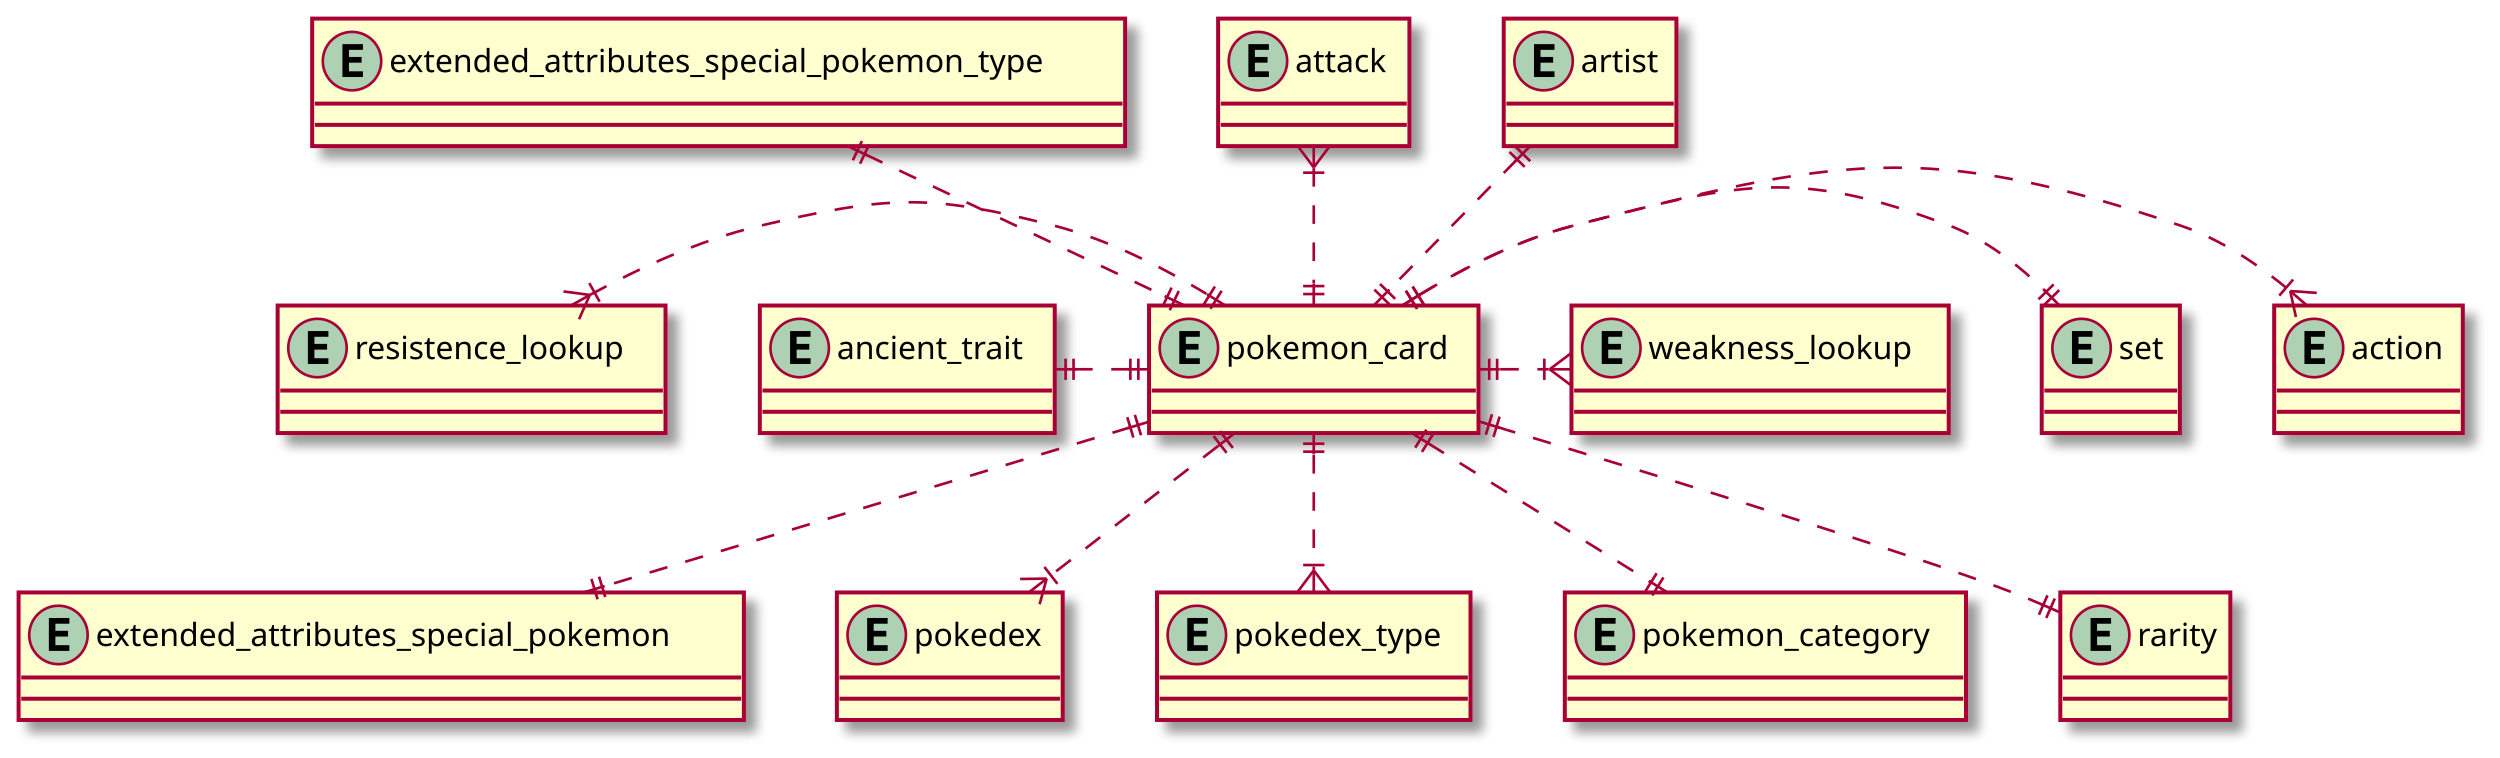
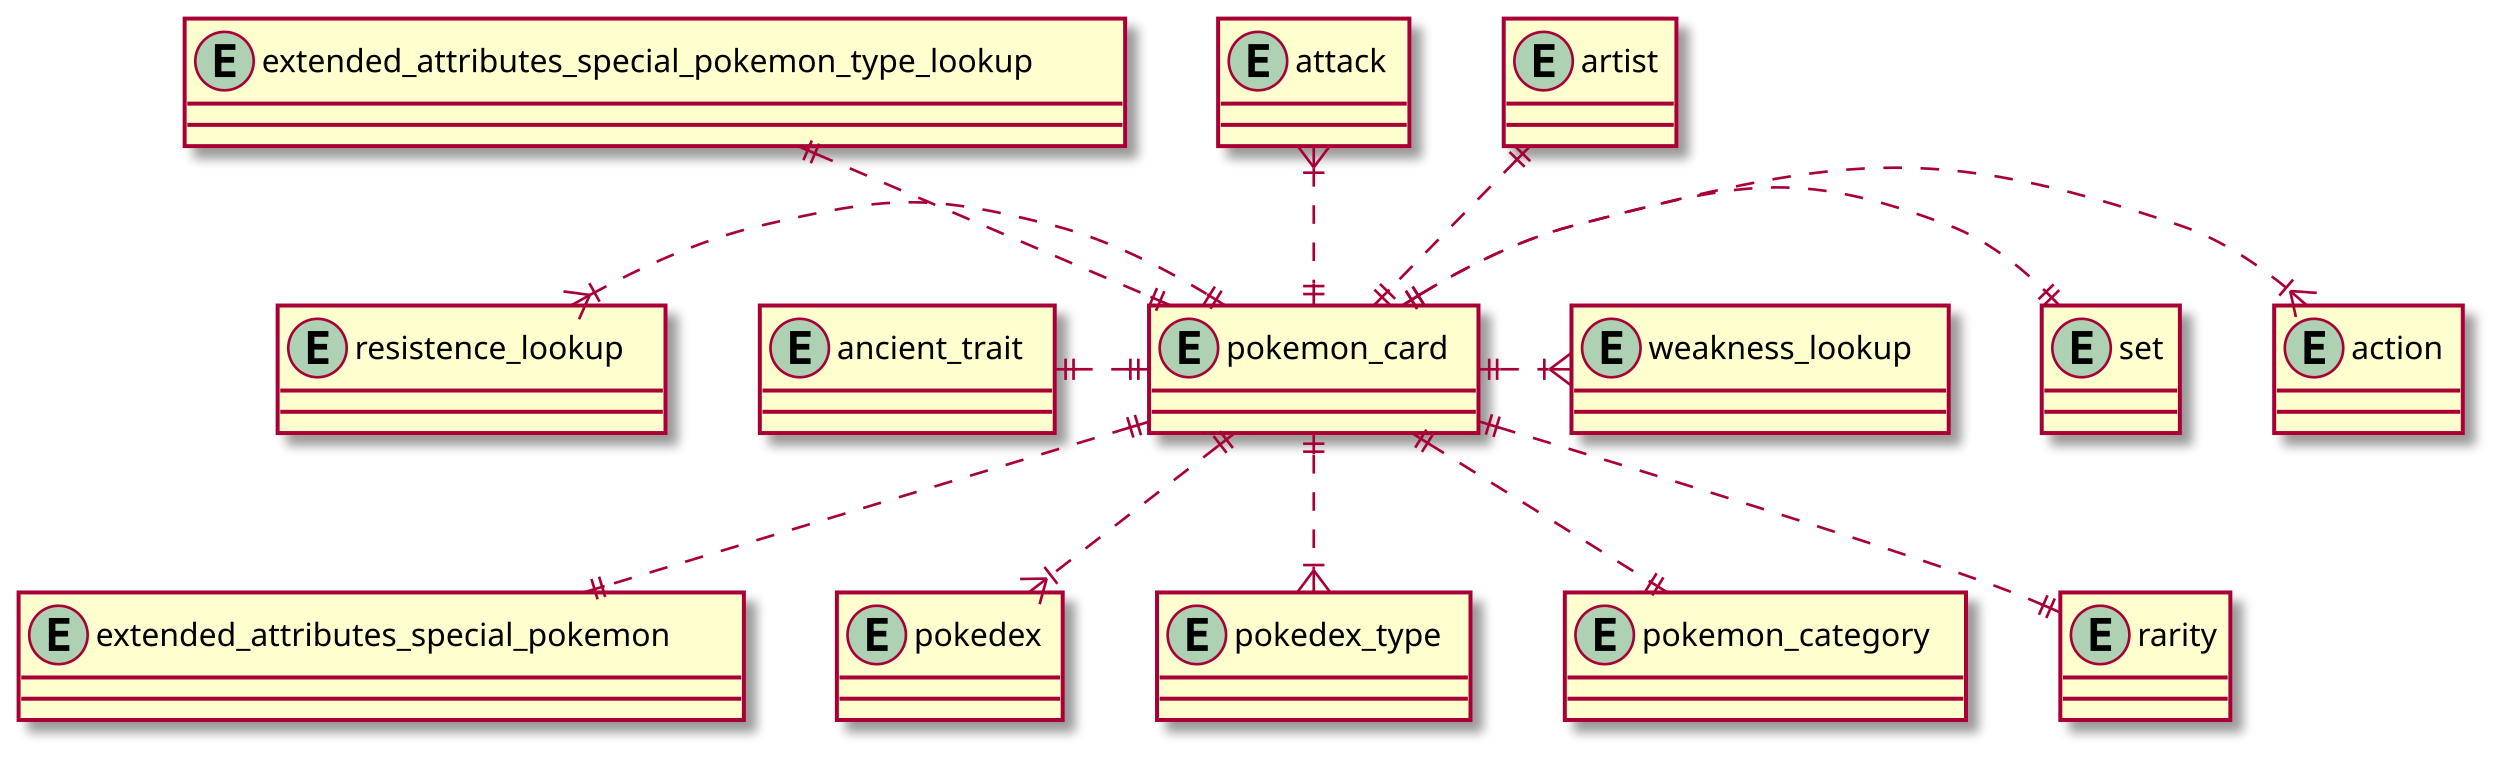
<svg xmlns="http://www.w3.org/2000/svg" contentScriptType="application/ecmascript" contentStyleType="text/css" height="285px" preserveAspectRatio="none" style="width:941px;height:285px;" version="1.1" viewBox="0 0 941 285" width="941px" zoomAndPan="magnify">
  <defs>
-     <filter height="300%" id="fmwzz89w7p85q" width="300%" x="-1" y="-1">
+     <filter height="300%" id="facxr19s8cxgx" width="300%" x="-1" y="-1">
      <feGaussianBlur result="blurOut" stdDeviation="2.0" />
      <feColorMatrix in="blurOut" result="blurOut2" type="matrix" values="0 0 0 0 0 0 0 0 0 0 0 0 0 0 0 0 0 0 .4 0" />
      <feOffset dx="4.0" dy="4.0" in="blurOut2" result="blurOut3" />
      <feBlend in="SourceGraphic" in2="blurOut3" mode="normal" />
    </filter>
  </defs>
  <g>
-     <rect codeLine="2" fill="#FEFECE" filter="url(#fmwzz89w7p85q)" height="48" id="action" style="stroke: #A80036; stroke-width: 1.5;" width="71" x="856" y="115" />
-     <ellipse cx="871" cy="131" fill="#ADD1B2" rx="11" ry="11" style="stroke: #A80036; stroke-width: 1.0;" />
-     <path d="M875.109,137 L867.391,137 L867.391,124.609 L875.109,124.609 L875.109,126.766 L869.844,126.766 L869.844,129.438 L874.609,129.438 L874.609,131.594 L869.844,131.594 L869.844,134.844 L875.109,134.844 L875.109,137 Z " />
+     <rect codeLine="2" fill="#FEFECE" filter="url(#facxr19s8cxgx)" height="48" id="action" style="stroke:#A80036;stroke-width:1.5;" width="71" x="856" y="115" />
+     <ellipse cx="871" cy="131" fill="#ADD1B2" rx="11" ry="11" style="stroke:#A80036;stroke-width:1.0;" />
+     <path d="M875.109,137 L867.391,137 L867.391,124.609 L875.109,124.609 L875.109,126.766 L869.844,126.766 L869.844,129.438 L874.609,129.438 L874.609,131.594 L869.844,131.594 L869.844,134.844 L875.109,134.844 L875.109,137 Z " fill="#000000" />
    <text fill="#000000" font-family="sans-serif" font-size="12" lengthAdjust="spacingAndGlyphs" textLength="39" x="885" y="135.154">action</text>
-     <line style="stroke: #A80036; stroke-width: 1.5;" x1="857" x2="926" y1="147" y2="147" />
-     <line style="stroke: #A80036; stroke-width: 1.5;" x1="857" x2="926" y1="155" y2="155" />
-     <rect codeLine="3" fill="#FEFECE" filter="url(#fmwzz89w7p85q)" height="48" id="ancient_trait" style="stroke: #A80036; stroke-width: 1.5;" width="111" x="286" y="115" />
-     <ellipse cx="301" cy="131" fill="#ADD1B2" rx="11" ry="11" style="stroke: #A80036; stroke-width: 1.0;" />
-     <path d="M305.109,137 L297.391,137 L297.391,124.609 L305.109,124.609 L305.109,126.766 L299.844,126.766 L299.844,129.438 L304.609,129.438 L304.609,131.594 L299.844,131.594 L299.844,134.844 L305.109,134.844 L305.109,137 Z " />
+     <line style="stroke:#A80036;stroke-width:1.5;" x1="857" x2="926" y1="147" y2="147" />
+     <line style="stroke:#A80036;stroke-width:1.5;" x1="857" x2="926" y1="155" y2="155" />
+     <rect codeLine="3" fill="#FEFECE" filter="url(#facxr19s8cxgx)" height="48" id="ancient_trait" style="stroke:#A80036;stroke-width:1.5;" width="111" x="286" y="115" />
+     <ellipse cx="301" cy="131" fill="#ADD1B2" rx="11" ry="11" style="stroke:#A80036;stroke-width:1.0;" />
+     <path d="M305.109,137 L297.391,137 L297.391,124.609 L305.109,124.609 L305.109,126.766 L299.844,126.766 L299.844,129.438 L304.609,129.438 L304.609,131.594 L299.844,131.594 L299.844,134.844 L305.109,134.844 L305.109,137 Z " fill="#000000" />
    <text fill="#000000" font-family="sans-serif" font-size="12" lengthAdjust="spacingAndGlyphs" textLength="79" x="315" y="135.154">ancient_trait</text>
-     <line style="stroke: #A80036; stroke-width: 1.5;" x1="287" x2="396" y1="147" y2="147" />
-     <line style="stroke: #A80036; stroke-width: 1.5;" x1="287" x2="396" y1="155" y2="155" />
-     <rect codeLine="4" fill="#FEFECE" filter="url(#fmwzz89w7p85q)" height="48" id="artist" style="stroke: #A80036; stroke-width: 1.5;" width="65" x="566" y="7" />
-     <ellipse cx="581" cy="23" fill="#ADD1B2" rx="11" ry="11" style="stroke: #A80036; stroke-width: 1.0;" />
-     <path d="M585.109,29 L577.391,29 L577.391,16.609 L585.109,16.609 L585.109,18.766 L579.844,18.766 L579.844,21.438 L584.609,21.438 L584.609,23.594 L579.844,23.594 L579.844,26.844 L585.109,26.844 L585.109,29 Z " />
+     <line style="stroke:#A80036;stroke-width:1.5;" x1="287" x2="396" y1="147" y2="147" />
+     <line style="stroke:#A80036;stroke-width:1.5;" x1="287" x2="396" y1="155" y2="155" />
+     <rect codeLine="4" fill="#FEFECE" filter="url(#facxr19s8cxgx)" height="48" id="artist" style="stroke:#A80036;stroke-width:1.5;" width="65" x="566" y="7" />
+     <ellipse cx="581" cy="23" fill="#ADD1B2" rx="11" ry="11" style="stroke:#A80036;stroke-width:1.0;" />
+     <path d="M585.109,29 L577.391,29 L577.391,16.609 L585.109,16.609 L585.109,18.766 L579.844,18.766 L579.844,21.438 L584.609,21.438 L584.609,23.594 L579.844,23.594 L579.844,26.844 L585.109,26.844 L585.109,29 Z " fill="#000000" />
    <text fill="#000000" font-family="sans-serif" font-size="12" lengthAdjust="spacingAndGlyphs" textLength="33" x="595" y="27.154">artist</text>
-     <line style="stroke: #A80036; stroke-width: 1.5;" x1="567" x2="630" y1="39" y2="39" />
-     <line style="stroke: #A80036; stroke-width: 1.5;" x1="567" x2="630" y1="47" y2="47" />
-     <rect codeLine="5" fill="#FEFECE" filter="url(#fmwzz89w7p85q)" height="48" id="attack" style="stroke: #A80036; stroke-width: 1.5;" width="72" x="458.5" y="7" />
-     <ellipse cx="473.5" cy="23" fill="#ADD1B2" rx="11" ry="11" style="stroke: #A80036; stroke-width: 1.0;" />
-     <path d="M477.609,29 L469.891,29 L469.891,16.609 L477.609,16.609 L477.609,18.766 L472.344,18.766 L472.344,21.438 L477.109,21.438 L477.109,23.594 L472.344,23.594 L472.344,26.844 L477.609,26.844 L477.609,29 Z " />
+     <line style="stroke:#A80036;stroke-width:1.5;" x1="567" x2="630" y1="39" y2="39" />
+     <line style="stroke:#A80036;stroke-width:1.5;" x1="567" x2="630" y1="47" y2="47" />
+     <rect codeLine="5" fill="#FEFECE" filter="url(#facxr19s8cxgx)" height="48" id="attack" style="stroke:#A80036;stroke-width:1.5;" width="72" x="458.5" y="7" />
+     <ellipse cx="473.5" cy="23" fill="#ADD1B2" rx="11" ry="11" style="stroke:#A80036;stroke-width:1.0;" />
+     <path d="M477.609,29 L469.891,29 L469.891,16.609 L477.609,16.609 L477.609,18.766 L472.344,18.766 L472.344,21.438 L477.109,21.438 L477.109,23.594 L472.344,23.594 L472.344,26.844 L477.609,26.844 L477.609,29 Z " fill="#000000" />
    <text fill="#000000" font-family="sans-serif" font-size="12" lengthAdjust="spacingAndGlyphs" textLength="40" x="487.5" y="27.154">attack</text>
-     <line style="stroke: #A80036; stroke-width: 1.5;" x1="459.5" x2="529.5" y1="39" y2="39" />
-     <line style="stroke: #A80036; stroke-width: 1.5;" x1="459.5" x2="529.5" y1="47" y2="47" />
-     <rect codeLine="6" fill="#FEFECE" filter="url(#fmwzz89w7p85q)" height="48" id="extended_attributes_special_pokemon" style="stroke: #A80036; stroke-width: 1.5;" width="273" x="7" y="223" />
-     <ellipse cx="22" cy="239" fill="#ADD1B2" rx="11" ry="11" style="stroke: #A80036; stroke-width: 1.0;" />
-     <path d="M26.109,245 L18.391,245 L18.391,232.609 L26.109,232.609 L26.109,234.766 L20.844,234.766 L20.844,237.438 L25.609,237.438 L25.609,239.594 L20.844,239.594 L20.844,242.844 L26.109,242.844 L26.109,245 Z " />
+     <line style="stroke:#A80036;stroke-width:1.5;" x1="459.5" x2="529.5" y1="39" y2="39" />
+     <line style="stroke:#A80036;stroke-width:1.5;" x1="459.5" x2="529.5" y1="47" y2="47" />
+     <rect codeLine="6" fill="#FEFECE" filter="url(#facxr19s8cxgx)" height="48" id="extended_attributes_special_pokemon" style="stroke:#A80036;stroke-width:1.5;" width="273" x="7" y="223" />
+     <ellipse cx="22" cy="239" fill="#ADD1B2" rx="11" ry="11" style="stroke:#A80036;stroke-width:1.0;" />
+     <path d="M26.109,245 L18.391,245 L18.391,232.609 L26.109,232.609 L26.109,234.766 L20.844,234.766 L20.844,237.438 L25.609,237.438 L25.609,239.594 L20.844,239.594 L20.844,242.844 L26.109,242.844 L26.109,245 Z " fill="#000000" />
    <text fill="#000000" font-family="sans-serif" font-size="12" lengthAdjust="spacingAndGlyphs" textLength="241" x="36" y="243.154">extended_attributes_special_pokemon</text>
-     <line style="stroke: #A80036; stroke-width: 1.5;" x1="8" x2="279" y1="255" y2="255" />
-     <line style="stroke: #A80036; stroke-width: 1.5;" x1="8" x2="279" y1="263" y2="263" />
-     <rect codeLine="7" fill="#FEFECE" filter="url(#fmwzz89w7p85q)" height="48" id="extended_attributes_special_pokemon_type" style="stroke: #A80036; stroke-width: 1.5;" width="306" x="117.5" y="7" />
-     <ellipse cx="132.5" cy="23" fill="#ADD1B2" rx="11" ry="11" style="stroke: #A80036; stroke-width: 1.0;" />
-     <path d="M136.609,29 L128.891,29 L128.891,16.609 L136.609,16.609 L136.609,18.766 L131.344,18.766 L131.344,21.438 L136.109,21.438 L136.109,23.594 L131.344,23.594 L131.344,26.844 L136.609,26.844 L136.609,29 Z " />
-     <text fill="#000000" font-family="sans-serif" font-size="12" lengthAdjust="spacingAndGlyphs" textLength="274" x="146.5" y="27.154">extended_attributes_special_pokemon_type</text>
-     <line style="stroke: #A80036; stroke-width: 1.5;" x1="118.5" x2="422.5" y1="39" y2="39" />
-     <line style="stroke: #A80036; stroke-width: 1.5;" x1="118.5" x2="422.5" y1="47" y2="47" />
-     <rect codeLine="8" fill="#FEFECE" filter="url(#fmwzz89w7p85q)" height="48" id="pokedex" style="stroke: #A80036; stroke-width: 1.5;" width="85" x="315" y="223" />
-     <ellipse cx="330" cy="239" fill="#ADD1B2" rx="11" ry="11" style="stroke: #A80036; stroke-width: 1.0;" />
-     <path d="M334.109,245 L326.391,245 L326.391,232.609 L334.109,232.609 L334.109,234.766 L328.844,234.766 L328.844,237.438 L333.609,237.438 L333.609,239.594 L328.844,239.594 L328.844,242.844 L334.109,242.844 L334.109,245 Z " />
+     <line style="stroke:#A80036;stroke-width:1.5;" x1="8" x2="279" y1="255" y2="255" />
+     <line style="stroke:#A80036;stroke-width:1.5;" x1="8" x2="279" y1="263" y2="263" />
+     <rect codeLine="7" fill="#FEFECE" filter="url(#facxr19s8cxgx)" height="48" id="extended_attributes_special_pokemon_type_lookup" style="stroke:#A80036;stroke-width:1.5;" width="354" x="69.5" y="7" />
+     <ellipse cx="84.5" cy="23" fill="#ADD1B2" rx="11" ry="11" style="stroke:#A80036;stroke-width:1.0;" />
+     <path d="M88.609,29 L80.891,29 L80.891,16.609 L88.609,16.609 L88.609,18.766 L83.344,18.766 L83.344,21.438 L88.109,21.438 L88.109,23.594 L83.344,23.594 L83.344,26.844 L88.609,26.844 L88.609,29 Z " fill="#000000" />
+     <text fill="#000000" font-family="sans-serif" font-size="12" lengthAdjust="spacingAndGlyphs" textLength="322" x="98.5" y="27.154">extended_attributes_special_pokemon_type_lookup</text>
+     <line style="stroke:#A80036;stroke-width:1.5;" x1="70.5" x2="422.5" y1="39" y2="39" />
+     <line style="stroke:#A80036;stroke-width:1.5;" x1="70.5" x2="422.5" y1="47" y2="47" />
+     <rect codeLine="8" fill="#FEFECE" filter="url(#facxr19s8cxgx)" height="48" id="pokedex" style="stroke:#A80036;stroke-width:1.5;" width="85" x="315" y="223" />
+     <ellipse cx="330" cy="239" fill="#ADD1B2" rx="11" ry="11" style="stroke:#A80036;stroke-width:1.0;" />
+     <path d="M334.109,245 L326.391,245 L326.391,232.609 L334.109,232.609 L334.109,234.766 L328.844,234.766 L328.844,237.438 L333.609,237.438 L333.609,239.594 L328.844,239.594 L328.844,242.844 L334.109,242.844 L334.109,245 Z " fill="#000000" />
    <text fill="#000000" font-family="sans-serif" font-size="12" lengthAdjust="spacingAndGlyphs" textLength="53" x="344" y="243.154">pokedex</text>
-     <line style="stroke: #A80036; stroke-width: 1.5;" x1="316" x2="399" y1="255" y2="255" />
-     <line style="stroke: #A80036; stroke-width: 1.5;" x1="316" x2="399" y1="263" y2="263" />
-     <rect codeLine="9" fill="#FEFECE" filter="url(#fmwzz89w7p85q)" height="48" id="pokedex_type" style="stroke: #A80036; stroke-width: 1.5;" width="118" x="435.5" y="223" />
-     <ellipse cx="450.5" cy="239" fill="#ADD1B2" rx="11" ry="11" style="stroke: #A80036; stroke-width: 1.0;" />
-     <path d="M454.609,245 L446.891,245 L446.891,232.609 L454.609,232.609 L454.609,234.766 L449.344,234.766 L449.344,237.438 L454.109,237.438 L454.109,239.594 L449.344,239.594 L449.344,242.844 L454.609,242.844 L454.609,245 Z " />
+     <line style="stroke:#A80036;stroke-width:1.5;" x1="316" x2="399" y1="255" y2="255" />
+     <line style="stroke:#A80036;stroke-width:1.5;" x1="316" x2="399" y1="263" y2="263" />
+     <rect codeLine="9" fill="#FEFECE" filter="url(#facxr19s8cxgx)" height="48" id="pokedex_type" style="stroke:#A80036;stroke-width:1.5;" width="118" x="435.5" y="223" />
+     <ellipse cx="450.5" cy="239" fill="#ADD1B2" rx="11" ry="11" style="stroke:#A80036;stroke-width:1.0;" />
+     <path d="M454.609,245 L446.891,245 L446.891,232.609 L454.609,232.609 L454.609,234.766 L449.344,234.766 L449.344,237.438 L454.109,237.438 L454.109,239.594 L449.344,239.594 L449.344,242.844 L454.609,242.844 L454.609,245 Z " fill="#000000" />
    <text fill="#000000" font-family="sans-serif" font-size="12" lengthAdjust="spacingAndGlyphs" textLength="86" x="464.5" y="243.154">pokedex_type</text>
-     <line style="stroke: #A80036; stroke-width: 1.5;" x1="436.5" x2="552.5" y1="255" y2="255" />
-     <line style="stroke: #A80036; stroke-width: 1.5;" x1="436.5" x2="552.5" y1="263" y2="263" />
-     <rect codeLine="10" fill="#FEFECE" filter="url(#fmwzz89w7p85q)" height="48" id="pokemon_card" style="stroke: #A80036; stroke-width: 1.5;" width="124" x="432.5" y="115" />
-     <ellipse cx="447.5" cy="131" fill="#ADD1B2" rx="11" ry="11" style="stroke: #A80036; stroke-width: 1.0;" />
-     <path d="M451.609,137 L443.891,137 L443.891,124.609 L451.609,124.609 L451.609,126.766 L446.344,126.766 L446.344,129.438 L451.109,129.438 L451.109,131.594 L446.344,131.594 L446.344,134.844 L451.609,134.844 L451.609,137 Z " />
+     <line style="stroke:#A80036;stroke-width:1.5;" x1="436.5" x2="552.5" y1="255" y2="255" />
+     <line style="stroke:#A80036;stroke-width:1.5;" x1="436.5" x2="552.5" y1="263" y2="263" />
+     <rect codeLine="10" fill="#FEFECE" filter="url(#facxr19s8cxgx)" height="48" id="pokemon_card" style="stroke:#A80036;stroke-width:1.5;" width="124" x="432.5" y="115" />
+     <ellipse cx="447.5" cy="131" fill="#ADD1B2" rx="11" ry="11" style="stroke:#A80036;stroke-width:1.0;" />
+     <path d="M451.609,137 L443.891,137 L443.891,124.609 L451.609,124.609 L451.609,126.766 L446.344,126.766 L446.344,129.438 L451.109,129.438 L451.109,131.594 L446.344,131.594 L446.344,134.844 L451.609,134.844 L451.609,137 Z " fill="#000000" />
    <text fill="#000000" font-family="sans-serif" font-size="12" lengthAdjust="spacingAndGlyphs" textLength="92" x="461.5" y="135.154">pokemon_card</text>
-     <line style="stroke: #A80036; stroke-width: 1.5;" x1="433.5" x2="555.5" y1="147" y2="147" />
-     <line style="stroke: #A80036; stroke-width: 1.5;" x1="433.5" x2="555.5" y1="155" y2="155" />
-     <rect codeLine="11" fill="#FEFECE" filter="url(#fmwzz89w7p85q)" height="48" id="pokemon_category" style="stroke: #A80036; stroke-width: 1.5;" width="151" x="589" y="223" />
-     <ellipse cx="604" cy="239" fill="#ADD1B2" rx="11" ry="11" style="stroke: #A80036; stroke-width: 1.0;" />
-     <path d="M608.109,245 L600.391,245 L600.391,232.609 L608.109,232.609 L608.109,234.766 L602.844,234.766 L602.844,237.438 L607.609,237.438 L607.609,239.594 L602.844,239.594 L602.844,242.844 L608.109,242.844 L608.109,245 Z " />
+     <line style="stroke:#A80036;stroke-width:1.5;" x1="433.5" x2="555.5" y1="147" y2="147" />
+     <line style="stroke:#A80036;stroke-width:1.5;" x1="433.5" x2="555.5" y1="155" y2="155" />
+     <rect codeLine="11" fill="#FEFECE" filter="url(#facxr19s8cxgx)" height="48" id="pokemon_category" style="stroke:#A80036;stroke-width:1.5;" width="151" x="589" y="223" />
+     <ellipse cx="604" cy="239" fill="#ADD1B2" rx="11" ry="11" style="stroke:#A80036;stroke-width:1.0;" />
+     <path d="M608.109,245 L600.391,245 L600.391,232.609 L608.109,232.609 L608.109,234.766 L602.844,234.766 L602.844,237.438 L607.609,237.438 L607.609,239.594 L602.844,239.594 L602.844,242.844 L608.109,242.844 L608.109,245 Z " fill="#000000" />
    <text fill="#000000" font-family="sans-serif" font-size="12" lengthAdjust="spacingAndGlyphs" textLength="119" x="618" y="243.154">pokemon_category</text>
-     <line style="stroke: #A80036; stroke-width: 1.5;" x1="590" x2="739" y1="255" y2="255" />
-     <line style="stroke: #A80036; stroke-width: 1.5;" x1="590" x2="739" y1="263" y2="263" />
-     <rect codeLine="12" fill="#FEFECE" filter="url(#fmwzz89w7p85q)" height="48" id="rarity" style="stroke: #A80036; stroke-width: 1.5;" width="64" x="775.5" y="223" />
-     <ellipse cx="790.5" cy="239" fill="#ADD1B2" rx="11" ry="11" style="stroke: #A80036; stroke-width: 1.0;" />
-     <path d="M794.609,245 L786.891,245 L786.891,232.609 L794.609,232.609 L794.609,234.766 L789.344,234.766 L789.344,237.438 L794.109,237.438 L794.109,239.594 L789.344,239.594 L789.344,242.844 L794.609,242.844 L794.609,245 Z " />
+     <line style="stroke:#A80036;stroke-width:1.5;" x1="590" x2="739" y1="255" y2="255" />
+     <line style="stroke:#A80036;stroke-width:1.5;" x1="590" x2="739" y1="263" y2="263" />
+     <rect codeLine="12" fill="#FEFECE" filter="url(#facxr19s8cxgx)" height="48" id="rarity" style="stroke:#A80036;stroke-width:1.5;" width="64" x="775.5" y="223" />
+     <ellipse cx="790.5" cy="239" fill="#ADD1B2" rx="11" ry="11" style="stroke:#A80036;stroke-width:1.0;" />
+     <path d="M794.609,245 L786.891,245 L786.891,232.609 L794.609,232.609 L794.609,234.766 L789.344,234.766 L789.344,237.438 L794.109,237.438 L794.109,239.594 L789.344,239.594 L789.344,242.844 L794.609,242.844 L794.609,245 Z " fill="#000000" />
    <text fill="#000000" font-family="sans-serif" font-size="12" lengthAdjust="spacingAndGlyphs" textLength="32" x="804.5" y="243.154">rarity</text>
-     <line style="stroke: #A80036; stroke-width: 1.5;" x1="776.5" x2="838.5" y1="255" y2="255" />
-     <line style="stroke: #A80036; stroke-width: 1.5;" x1="776.5" x2="838.5" y1="263" y2="263" />
-     <rect codeLine="13" fill="#FEFECE" filter="url(#fmwzz89w7p85q)" height="48" id="resistence_lookup" style="stroke: #A80036; stroke-width: 1.5;" width="146" x="104.5" y="115" />
-     <ellipse cx="119.5" cy="131" fill="#ADD1B2" rx="11" ry="11" style="stroke: #A80036; stroke-width: 1.0;" />
-     <path d="M123.609,137 L115.891,137 L115.891,124.609 L123.609,124.609 L123.609,126.766 L118.344,126.766 L118.344,129.438 L123.109,129.438 L123.109,131.594 L118.344,131.594 L118.344,134.844 L123.609,134.844 L123.609,137 Z " />
+     <line style="stroke:#A80036;stroke-width:1.5;" x1="776.5" x2="838.5" y1="255" y2="255" />
+     <line style="stroke:#A80036;stroke-width:1.5;" x1="776.5" x2="838.5" y1="263" y2="263" />
+     <rect codeLine="13" fill="#FEFECE" filter="url(#facxr19s8cxgx)" height="48" id="resistence_lookup" style="stroke:#A80036;stroke-width:1.5;" width="146" x="104.5" y="115" />
+     <ellipse cx="119.5" cy="131" fill="#ADD1B2" rx="11" ry="11" style="stroke:#A80036;stroke-width:1.0;" />
+     <path d="M123.609,137 L115.891,137 L115.891,124.609 L123.609,124.609 L123.609,126.766 L118.344,126.766 L118.344,129.438 L123.109,129.438 L123.109,131.594 L118.344,131.594 L118.344,134.844 L123.609,134.844 L123.609,137 Z " fill="#000000" />
    <text fill="#000000" font-family="sans-serif" font-size="12" lengthAdjust="spacingAndGlyphs" textLength="114" x="133.5" y="135.154">resistence_lookup</text>
-     <line style="stroke: #A80036; stroke-width: 1.5;" x1="105.5" x2="249.5" y1="147" y2="147" />
-     <line style="stroke: #A80036; stroke-width: 1.5;" x1="105.5" x2="249.5" y1="155" y2="155" />
-     <rect codeLine="14" fill="#FEFECE" filter="url(#fmwzz89w7p85q)" height="48" id="set" style="stroke: #A80036; stroke-width: 1.5;" width="52" x="768.5" y="115" />
-     <ellipse cx="783.5" cy="131" fill="#ADD1B2" rx="11" ry="11" style="stroke: #A80036; stroke-width: 1.0;" />
-     <path d="M787.609,137 L779.891,137 L779.891,124.609 L787.609,124.609 L787.609,126.766 L782.344,126.766 L782.344,129.438 L787.109,129.438 L787.109,131.594 L782.344,131.594 L782.344,134.844 L787.609,134.844 L787.609,137 Z " />
+     <line style="stroke:#A80036;stroke-width:1.5;" x1="105.5" x2="249.5" y1="147" y2="147" />
+     <line style="stroke:#A80036;stroke-width:1.5;" x1="105.5" x2="249.5" y1="155" y2="155" />
+     <rect codeLine="14" fill="#FEFECE" filter="url(#facxr19s8cxgx)" height="48" id="set" style="stroke:#A80036;stroke-width:1.5;" width="52" x="768.5" y="115" />
+     <ellipse cx="783.5" cy="131" fill="#ADD1B2" rx="11" ry="11" style="stroke:#A80036;stroke-width:1.0;" />
+     <path d="M787.609,137 L779.891,137 L779.891,124.609 L787.609,124.609 L787.609,126.766 L782.344,126.766 L782.344,129.438 L787.109,129.438 L787.109,131.594 L782.344,131.594 L782.344,134.844 L787.609,134.844 L787.609,137 Z " fill="#000000" />
    <text fill="#000000" font-family="sans-serif" font-size="12" lengthAdjust="spacingAndGlyphs" textLength="20" x="797.5" y="135.154">set</text>
-     <line style="stroke: #A80036; stroke-width: 1.5;" x1="769.5" x2="819.5" y1="147" y2="147" />
-     <line style="stroke: #A80036; stroke-width: 1.5;" x1="769.5" x2="819.5" y1="155" y2="155" />
-     <rect codeLine="15" fill="#FEFECE" filter="url(#fmwzz89w7p85q)" height="48" id="weakness_lookup" style="stroke: #A80036; stroke-width: 1.5;" width="142" x="591.5" y="115" />
-     <ellipse cx="606.5" cy="131" fill="#ADD1B2" rx="11" ry="11" style="stroke: #A80036; stroke-width: 1.0;" />
-     <path d="M610.609,137 L602.891,137 L602.891,124.609 L610.609,124.609 L610.609,126.766 L605.344,126.766 L605.344,129.438 L610.109,129.438 L610.109,131.594 L605.344,131.594 L605.344,134.844 L610.609,134.844 L610.609,137 Z " />
+     <line style="stroke:#A80036;stroke-width:1.5;" x1="769.5" x2="819.5" y1="147" y2="147" />
+     <line style="stroke:#A80036;stroke-width:1.5;" x1="769.5" x2="819.5" y1="155" y2="155" />
+     <rect codeLine="15" fill="#FEFECE" filter="url(#facxr19s8cxgx)" height="48" id="weakness_lookup" style="stroke:#A80036;stroke-width:1.5;" width="142" x="591.5" y="115" />
+     <ellipse cx="606.5" cy="131" fill="#ADD1B2" rx="11" ry="11" style="stroke:#A80036;stroke-width:1.0;" />
+     <path d="M610.609,137 L602.891,137 L602.891,124.609 L610.609,124.609 L610.609,126.766 L605.344,126.766 L605.344,129.438 L610.109,129.438 L610.109,131.594 L605.344,131.594 L605.344,134.844 L610.609,134.844 L610.609,137 Z " fill="#000000" />
    <text fill="#000000" font-family="sans-serif" font-size="12" lengthAdjust="spacingAndGlyphs" textLength="110" x="620.5" y="135.154">weakness_lookup</text>
-     <line style="stroke: #A80036; stroke-width: 1.5;" x1="592.5" x2="732.5" y1="147" y2="147" />
-     <line style="stroke: #A80036; stroke-width: 1.5;" x1="592.5" x2="732.5" y1="155" y2="155" />
-     <path codeLine="17" d="M534.89,110.61 C551.73,100.42 572,90.17 592,85 C690.54,59.53 724.61,52.33 821,85 C835.91,90.05 850.14,99.66 861.86,109.39 " fill="none" id="pokemon_card-action" style="stroke: #A80036; stroke-width: 1.0; stroke-dasharray: 7.0,7.0;" />
-     <line style="stroke: #A80036; stroke-width: 1.0;" x1="862.044" x2="872.021" y1="109.552" y2="110.238" />
-     <line style="stroke: #A80036; stroke-width: 1.0;" x1="862.044" x2="864.179" y1="109.552" y2="119.322" />
-     <line style="stroke: #A80036; stroke-width: 1.0;" x1="862.044" x2="868.1" y1="109.552" y2="114.78" />
-     <line style="stroke: #A80036; stroke-width: 1.0;" x1="863.144" x2="857.916" y1="105.218" y2="111.274" />
-     <line style="stroke: #A80036; stroke-width: 1.0;" x1="533.4" x2="529.169" y1="116.239" y2="109.45" />
-     <line style="stroke: #A80036; stroke-width: 1.0;" x1="535.946" x2="531.715" y1="114.653" y2="107.863" />
-     <line style="stroke: #A80036; stroke-width: 1.0;" x1="534.68" x2="527.89" y1="110.729" y2="114.96" />
-     <path codeLine="18" d="M404.27,139 C411.32,139 418.37,139 425.42,139 " fill="none" id="ancient_trait-pokemon_card" style="stroke: #A80036; stroke-width: 1.0; stroke-dasharray: 7.0,7.0;" />
-     <line style="stroke: #A80036; stroke-width: 1.0;" x1="428.47" x2="428.47" y1="135" y2="143" />
-     <line style="stroke: #A80036; stroke-width: 1.0;" x1="425.47" x2="425.47" y1="135" y2="143" />
-     <line style="stroke: #A80036; stroke-width: 1.0;" x1="424.47" x2="432.47" y1="139" y2="139" />
-     <line style="stroke: #A80036; stroke-width: 1.0;" x1="401.08" x2="401.08" y1="143" y2="135" />
-     <line style="stroke: #A80036; stroke-width: 1.0;" x1="404.08" x2="404.08" y1="143" y2="135" />
-     <line style="stroke: #A80036; stroke-width: 1.0;" x1="405.08" x2="397.08" y1="139" y2="139" />
-     <path codeLine="19" d="M570.9,60.13 C555.89,75.42 537.38,94.29 522.34,109.62 " fill="none" id="artist-pokemon_card" style="stroke: #A80036; stroke-width: 1.0; stroke-dasharray: 7.0,7.0;" />
-     <line style="stroke: #A80036; stroke-width: 1.0;" x1="523.037" x2="517.331" y1="114.631" y2="109.023" />
-     <line style="stroke: #A80036; stroke-width: 1.0;" x1="525.139" x2="519.434" y1="112.491" y2="106.884" />
-     <line style="stroke: #A80036; stroke-width: 1.0;" x1="522.988" x2="517.38" y1="108.974" y2="114.68" />
-     <line style="stroke: #A80036; stroke-width: 1.0;" x1="570.273" x2="575.987" y1="55.057" y2="60.657" />
-     <line style="stroke: #A80036; stroke-width: 1.0;" x1="568.174" x2="573.887" y1="57.2" y2="62.799" />
-     <line style="stroke: #A80036; stroke-width: 1.0;" x1="570.331" x2="575.93" y1="60.714" y2="55" />
-     <path codeLine="20" d="M494.5,63.26 C494.5,76.89 494.5,92.85 494.5,106.51 " fill="none" id="attack-pokemon_card" style="stroke: #A80036; stroke-width: 1.0; stroke-dasharray: 7.0,7.0;" />
-     <line style="stroke: #A80036; stroke-width: 1.0;" x1="498.5" x2="490.5" y1="110.68" y2="110.68" />
-     <line style="stroke: #A80036; stroke-width: 1.0;" x1="498.5" x2="490.5" y1="107.68" y2="107.68" />
-     <line style="stroke: #A80036; stroke-width: 1.0;" x1="494.5" x2="494.5" y1="106.68" y2="114.68" />
-     <line style="stroke: #A80036; stroke-width: 1.0;" x1="494.5" x2="488.5" y1="63" y2="55" />
-     <line style="stroke: #A80036; stroke-width: 1.0;" x1="494.5" x2="500.5" y1="63" y2="55" />
-     <line style="stroke: #A80036; stroke-width: 1.0;" x1="494.5" x2="494.5" y1="63" y2="55" />
-     <line style="stroke: #A80036; stroke-width: 1.0;" x1="490.5" x2="498.5" y1="65" y2="65" />
-     <path codeLine="21" d="M425.43,160.86 C368.46,178.06 287.44,202.53 226.86,220.83 " fill="none" id="pokemon_card-extended_attributes_special_pokemon" style="stroke: #A80036; stroke-width: 1.0; stroke-dasharray: 7.0,7.0;" />
-     <line style="stroke: #A80036; stroke-width: 1.0;" x1="224.938" x2="222.619" y1="225.579" y2="217.923" />
-     <line style="stroke: #A80036; stroke-width: 1.0;" x1="227.809" x2="225.49" y1="224.71" y2="217.053" />
-     <line style="stroke: #A80036; stroke-width: 1.0;" x1="227.607" x2="219.95" y1="220.592" y2="222.91" />
-     <line style="stroke: #A80036; stroke-width: 1.0;" x1="427.163" x2="429.481" y1="156.161" y2="163.817" />
-     <line style="stroke: #A80036; stroke-width: 1.0;" x1="424.291" x2="426.61" y1="157.03" y2="164.687" />
-     <line style="stroke: #A80036; stroke-width: 1.0;" x1="424.493" x2="432.15" y1="161.148" y2="158.83" />
-     <path codeLine="22" d="M325.83,58.18 C360.39,74.54 404.73,95.52 439.27,111.87 " fill="none" id="extended_attributes_special_pokemon_type-pokemon_card" style="stroke: #A80036; stroke-width: 1.0; stroke-dasharray: 7.0,7.0;" />
-     <line style="stroke: #A80036; stroke-width: 1.0;" x1="443.689" x2="440.276" y1="109.536" y2="116.771" />
-     <line style="stroke: #A80036; stroke-width: 1.0;" x1="440.976" x2="437.562" y1="108.256" y2="115.491" />
-     <line style="stroke: #A80036; stroke-width: 1.0;" x1="438.365" x2="445.6" y1="111.447" y2="114.86" />
-     <line style="stroke: #A80036; stroke-width: 1.0;" x1="321.001" x2="324.428" y1="60.328" y2="53.099" />
-     <line style="stroke: #A80036; stroke-width: 1.0;" x1="323.712" x2="327.139" y1="61.613" y2="54.384" />
-     <line style="stroke: #A80036; stroke-width: 1.0;" x1="326.329" x2="319.1" y1="58.427" y2="55" />
-     <path codeLine="23" d="M458.43,167.91 C438.62,183.24 414.11,202.2 394.2,217.6 " fill="none" id="pokemon_card-pokedex" style="stroke: #A80036; stroke-width: 1.0; stroke-dasharray: 7.0,7.0;" />
-     <line style="stroke: #A80036; stroke-width: 1.0;" x1="393.973" x2="391.307" y1="217.791" y2="227.429" />
-     <line style="stroke: #A80036; stroke-width: 1.0;" x1="393.973" x2="383.974" y1="217.791" y2="217.931" />
-     <line style="stroke: #A80036; stroke-width: 1.0;" x1="393.973" x2="387.64" y1="217.791" y2="222.68" />
-     <line style="stroke: #A80036; stroke-width: 1.0;" x1="398" x2="393.111" y1="219.735" y2="213.403" />
-     <line style="stroke: #A80036; stroke-width: 1.0;" x1="459.158" x2="464.056" y1="162.286" y2="168.612" />
-     <line style="stroke: #A80036; stroke-width: 1.0;" x1="456.786" x2="461.684" y1="164.123" y2="170.448" />
-     <line style="stroke: #A80036; stroke-width: 1.0;" x1="458.444" x2="464.77" y1="167.898" y2="163" />
-     <path codeLine="24" d="M494.5,171.26 C494.5,184.89 494.5,200.85 494.5,214.51 " fill="none" id="pokemon_card-pokedex_type" style="stroke: #A80036; stroke-width: 1.0; stroke-dasharray: 7.0,7.0;" />
-     <line style="stroke: #A80036; stroke-width: 1.0;" x1="494.5" x2="500.5" y1="214.68" y2="222.68" />
-     <line style="stroke: #A80036; stroke-width: 1.0;" x1="494.5" x2="488.5" y1="214.68" y2="222.68" />
-     <line style="stroke: #A80036; stroke-width: 1.0;" x1="494.5" x2="494.5" y1="214.68" y2="222.68" />
-     <line style="stroke: #A80036; stroke-width: 1.0;" x1="498.5" x2="490.5" y1="212.68" y2="212.68" />
-     <line style="stroke: #A80036; stroke-width: 1.0;" x1="490.5" x2="498.5" y1="167" y2="167" />
-     <line style="stroke: #A80036; stroke-width: 1.0;" x1="490.5" x2="498.5" y1="170" y2="170" />
-     <line style="stroke: #A80036; stroke-width: 1.0;" x1="494.5" x2="494.5" y1="171" y2="163" />
-     <path codeLine="25" d="M537.53,166.83 C563.2,182.83 595.67,203.08 621.35,219.1 " fill="none" id="pokemon_card-pokemon_category" style="stroke: #A80036; stroke-width: 1.0; stroke-dasharray: 7.0,7.0;" />
-     <line style="stroke: #A80036; stroke-width: 1.0;" x1="626.109" x2="621.88" y1="217.35" y2="224.142" />
-     <line style="stroke: #A80036; stroke-width: 1.0;" x1="623.562" x2="619.333" y1="215.765" y2="222.556" />
-     <line style="stroke: #A80036; stroke-width: 1.0;" x1="620.599" x2="627.39" y1="218.632" y2="222.86" />
-     <line style="stroke: #A80036; stroke-width: 1.0;" x1="532.666" x2="536.901" y1="168.511" y2="161.724" />
-     <line style="stroke: #A80036; stroke-width: 1.0;" x1="535.211" x2="539.446" y1="170.1" y2="163.313" />
-     <line style="stroke: #A80036; stroke-width: 1.0;" x1="538.177" x2="531.39" y1="167.236" y2="163" />
-     <path codeLine="26" d="M563.62,160.74 C628.9,180.52 721.95,209.27 757.5,223 C761.27,224.45 765.16,226.06 769.02,227.72 " fill="none" id="pokemon_card-rarity" style="stroke: #A80036; stroke-width: 1.0; stroke-dasharray: 7.0,7.0;" />
-     <line style="stroke: #A80036; stroke-width: 1.0;" x1="773.424" x2="770.21" y1="225.28" y2="232.606" />
-     <line style="stroke: #A80036; stroke-width: 1.0;" x1="770.677" x2="767.463" y1="224.075" y2="231.4" />
-     <line style="stroke: #A80036; stroke-width: 1.0;" x1="768.154" x2="775.48" y1="227.336" y2="230.55" />
-     <line style="stroke: #A80036; stroke-width: 1.0;" x1="559.269" x2="561.587" y1="163.597" y2="155.941" />
-     <line style="stroke: #A80036; stroke-width: 1.0;" x1="562.14" x2="564.459" y1="164.467" y2="156.81" />
-     <line style="stroke: #A80036; stroke-width: 1.0;" x1="564.257" x2="556.6" y1="160.928" y2="158.61" />
-     <path codeLine="27" d="M222.09,110.99 C241.04,100.66 263.84,90.21 286,85 C334.02,73.71 349.24,72.66 397,85 C417,90.17 437.27,100.42 454.11,110.61 " fill="none" id="resistence_lookup-pokemon_card" style="stroke: #A80036; stroke-width: 1.0; stroke-dasharray: 7.0,7.0;" />
-     <line style="stroke: #A80036; stroke-width: 1.0;" x1="459.831" x2="455.6" y1="109.45" y2="116.239" />
-     <line style="stroke: #A80036; stroke-width: 1.0;" x1="457.285" x2="453.054" y1="107.863" y2="114.653" />
-     <line style="stroke: #A80036; stroke-width: 1.0;" x1="454.32" x2="461.11" y1="110.729" y2="114.96" />
-     <line style="stroke: #A80036; stroke-width: 1.0;" x1="222.005" x2="217.945" y1="111.03" y2="120.169" />
-     <line style="stroke: #A80036; stroke-width: 1.0;" x1="222.005" x2="212.095" y1="111.03" y2="109.691" />
-     <line style="stroke: #A80036; stroke-width: 1.0;" x1="222.005" x2="215.02" y1="111.03" y2="114.93" />
-     <line style="stroke: #A80036; stroke-width: 1.0;" x1="225.701" x2="221.802" y1="113.548" y2="106.563" />
-     <path codeLine="28" d="M533.99,111.15 C551,100.78 571.64,90.26 592,85 C653.1,69.21 675.03,62.51 734,85 C747.55,90.17 760,99.93 770.03,109.74 " fill="none" id="pokemon_card-set" style="stroke: #A80036; stroke-width: 1.0; stroke-dasharray: 7.0,7.0;" />
-     <line style="stroke: #A80036; stroke-width: 1.0;" x1="775.099" x2="769.393" y1="109.193" y2="114.801" />
-     <line style="stroke: #A80036; stroke-width: 1.0;" x1="772.996" x2="767.29" y1="107.054" y2="112.661" />
-     <line style="stroke: #A80036; stroke-width: 1.0;" x1="769.442" x2="775.05" y1="109.144" y2="114.85" />
-     <line style="stroke: #A80036; stroke-width: 1.0;" x1="533.4" x2="529.172" y1="116.242" y2="109.45" />
-     <line style="stroke: #A80036; stroke-width: 1.0;" x1="535.947" x2="531.718" y1="114.656" y2="107.865" />
-     <line style="stroke: #A80036; stroke-width: 1.0;" x1="534.681" x2="527.89" y1="110.732" y2="114.96" />
-     <path codeLine="29" d="M564.67,139 C570.77,139 576.87,139 582.97,139 " fill="none" id="pokemon_card-weakness_lookup" style="stroke: #A80036; stroke-width: 1.0; stroke-dasharray: 7.0,7.0;" />
-     <line style="stroke: #A80036; stroke-width: 1.0;" x1="583.29" x2="591.29" y1="139" y2="133" />
-     <line style="stroke: #A80036; stroke-width: 1.0;" x1="583.29" x2="591.29" y1="139" y2="145" />
-     <line style="stroke: #A80036; stroke-width: 1.0;" x1="583.29" x2="591.29" y1="139" y2="139" />
-     <line style="stroke: #A80036; stroke-width: 1.0;" x1="581.29" x2="581.29" y1="135" y2="143" />
-     <line style="stroke: #A80036; stroke-width: 1.0;" x1="560.52" x2="560.52" y1="143" y2="135" />
-     <line style="stroke: #A80036; stroke-width: 1.0;" x1="563.52" x2="563.52" y1="143" y2="135" />
-     <line style="stroke: #A80036; stroke-width: 1.0;" x1="564.52" x2="556.52" y1="139" y2="139" />
+     <line style="stroke:#A80036;stroke-width:1.5;" x1="592.5" x2="732.5" y1="147" y2="147" />
+     <line style="stroke:#A80036;stroke-width:1.5;" x1="592.5" x2="732.5" y1="155" y2="155" />
+     <path codeLine="17" d="M534.89,110.61 C551.73,100.42 572,90.17 592,85 C690.54,59.53 724.61,52.33 821,85 C835.91,90.05 850.14,99.66 861.86,109.39 " fill="none" id="pokemon_card-action" style="stroke:#A80036;stroke-width:1.0;stroke-dasharray:7.0,7.0;" />
+     <line style="stroke:#A80036;stroke-width:1.0;" x1="862.044" x2="872.021" y1="109.552" y2="110.238" />
+     <line style="stroke:#A80036;stroke-width:1.0;" x1="862.044" x2="864.179" y1="109.552" y2="119.322" />
+     <line style="stroke:#A80036;stroke-width:1.0;" x1="862.044" x2="868.1" y1="109.552" y2="114.78" />
+     <line style="stroke:#A80036;stroke-width:1.0;" x1="863.144" x2="857.916" y1="105.218" y2="111.274" />
+     <line style="stroke:#A80036;stroke-width:1.0;" x1="533.4" x2="529.169" y1="116.239" y2="109.45" />
+     <line style="stroke:#A80036;stroke-width:1.0;" x1="535.946" x2="531.715" y1="114.653" y2="107.863" />
+     <line style="stroke:#A80036;stroke-width:1.0;" x1="534.68" x2="527.89" y1="110.729" y2="114.96" />
+     <path codeLine="18" d="M404.27,139 C411.32,139 418.37,139 425.42,139 " fill="none" id="ancient_trait-pokemon_card" style="stroke:#A80036;stroke-width:1.0;stroke-dasharray:7.0,7.0;" />
+     <line style="stroke:#A80036;stroke-width:1.0;" x1="428.47" x2="428.47" y1="135" y2="143" />
+     <line style="stroke:#A80036;stroke-width:1.0;" x1="425.47" x2="425.47" y1="135" y2="143" />
+     <line style="stroke:#A80036;stroke-width:1.0;" x1="424.47" x2="432.47" y1="139" y2="139" />
+     <line style="stroke:#A80036;stroke-width:1.0;" x1="401.08" x2="401.08" y1="143" y2="135" />
+     <line style="stroke:#A80036;stroke-width:1.0;" x1="404.08" x2="404.08" y1="143" y2="135" />
+     <line style="stroke:#A80036;stroke-width:1.0;" x1="405.08" x2="397.08" y1="139" y2="139" />
+     <path codeLine="19" d="M570.9,60.13 C555.89,75.42 537.38,94.29 522.34,109.62 " fill="none" id="artist-pokemon_card" style="stroke:#A80036;stroke-width:1.0;stroke-dasharray:7.0,7.0;" />
+     <line style="stroke:#A80036;stroke-width:1.0;" x1="523.037" x2="517.331" y1="114.631" y2="109.023" />
+     <line style="stroke:#A80036;stroke-width:1.0;" x1="525.139" x2="519.434" y1="112.491" y2="106.884" />
+     <line style="stroke:#A80036;stroke-width:1.0;" x1="522.988" x2="517.38" y1="108.974" y2="114.68" />
+     <line style="stroke:#A80036;stroke-width:1.0;" x1="570.273" x2="575.987" y1="55.057" y2="60.657" />
+     <line style="stroke:#A80036;stroke-width:1.0;" x1="568.174" x2="573.887" y1="57.2" y2="62.799" />
+     <line style="stroke:#A80036;stroke-width:1.0;" x1="570.331" x2="575.93" y1="60.714" y2="55" />
+     <path codeLine="20" d="M494.5,63.26 C494.5,76.89 494.5,92.85 494.5,106.51 " fill="none" id="attack-pokemon_card" style="stroke:#A80036;stroke-width:1.0;stroke-dasharray:7.0,7.0;" />
+     <line style="stroke:#A80036;stroke-width:1.0;" x1="498.5" x2="490.5" y1="110.68" y2="110.68" />
+     <line style="stroke:#A80036;stroke-width:1.0;" x1="498.5" x2="490.5" y1="107.68" y2="107.68" />
+     <line style="stroke:#A80036;stroke-width:1.0;" x1="494.5" x2="494.5" y1="106.68" y2="114.68" />
+     <line style="stroke:#A80036;stroke-width:1.0;" x1="494.5" x2="488.5" y1="63" y2="55" />
+     <line style="stroke:#A80036;stroke-width:1.0;" x1="494.5" x2="500.5" y1="63" y2="55" />
+     <line style="stroke:#A80036;stroke-width:1.0;" x1="494.5" x2="494.5" y1="63" y2="55" />
+     <line style="stroke:#A80036;stroke-width:1.0;" x1="490.5" x2="498.5" y1="65" y2="65" />
+     <path codeLine="21" d="M425.43,160.86 C368.46,178.06 287.44,202.53 226.86,220.83 " fill="none" id="pokemon_card-extended_attributes_special_pokemon" style="stroke:#A80036;stroke-width:1.0;stroke-dasharray:7.0,7.0;" />
+     <line style="stroke:#A80036;stroke-width:1.0;" x1="224.938" x2="222.619" y1="225.579" y2="217.923" />
+     <line style="stroke:#A80036;stroke-width:1.0;" x1="227.809" x2="225.49" y1="224.71" y2="217.053" />
+     <line style="stroke:#A80036;stroke-width:1.0;" x1="227.607" x2="219.95" y1="220.592" y2="222.91" />
+     <line style="stroke:#A80036;stroke-width:1.0;" x1="427.163" x2="429.481" y1="156.161" y2="163.817" />
+     <line style="stroke:#A80036;stroke-width:1.0;" x1="424.291" x2="426.61" y1="157.03" y2="164.687" />
+     <line style="stroke:#A80036;stroke-width:1.0;" x1="424.493" x2="432.15" y1="161.148" y2="158.83" />
+     <path codeLine="22" d="M307,57.86 C345.51,74.32 395.23,95.57 433.79,112.05 " fill="none" id="extended_attributes_special_pokemon_type_lookup-pokemon_card" style="stroke:#A80036;stroke-width:1.0;stroke-dasharray:7.0,7.0;" />
+     <line style="stroke:#A80036;stroke-width:1.0;" x1="438.261" x2="435.121" y1="109.611" y2="116.969" />
+     <line style="stroke:#A80036;stroke-width:1.0;" x1="435.501" x2="432.362" y1="108.434" y2="115.792" />
+     <line style="stroke:#A80036;stroke-width:1.0;" x1="433.012" x2="440.37" y1="111.721" y2="114.86" />
+     <line style="stroke:#A80036;stroke-width:1.0;" x1="302.419" x2="305.559" y1="60.249" y2="52.891" />
+     <line style="stroke:#A80036;stroke-width:1.0;" x1="305.179" x2="308.318" y1="61.426" y2="54.068" />
+     <line style="stroke:#A80036;stroke-width:1.0;" x1="307.668" x2="300.31" y1="58.139" y2="55" />
+     <path codeLine="23" d="M458.43,167.91 C438.62,183.24 414.11,202.2 394.2,217.6 " fill="none" id="pokemon_card-pokedex" style="stroke:#A80036;stroke-width:1.0;stroke-dasharray:7.0,7.0;" />
+     <line style="stroke:#A80036;stroke-width:1.0;" x1="393.973" x2="391.307" y1="217.791" y2="227.429" />
+     <line style="stroke:#A80036;stroke-width:1.0;" x1="393.973" x2="383.974" y1="217.791" y2="217.931" />
+     <line style="stroke:#A80036;stroke-width:1.0;" x1="393.973" x2="387.64" y1="217.791" y2="222.68" />
+     <line style="stroke:#A80036;stroke-width:1.0;" x1="398" x2="393.111" y1="219.735" y2="213.403" />
+     <line style="stroke:#A80036;stroke-width:1.0;" x1="459.158" x2="464.056" y1="162.286" y2="168.612" />
+     <line style="stroke:#A80036;stroke-width:1.0;" x1="456.786" x2="461.684" y1="164.123" y2="170.448" />
+     <line style="stroke:#A80036;stroke-width:1.0;" x1="458.444" x2="464.77" y1="167.898" y2="163" />
+     <path codeLine="24" d="M494.5,171.26 C494.5,184.89 494.5,200.85 494.5,214.51 " fill="none" id="pokemon_card-pokedex_type" style="stroke:#A80036;stroke-width:1.0;stroke-dasharray:7.0,7.0;" />
+     <line style="stroke:#A80036;stroke-width:1.0;" x1="494.5" x2="500.5" y1="214.68" y2="222.68" />
+     <line style="stroke:#A80036;stroke-width:1.0;" x1="494.5" x2="488.5" y1="214.68" y2="222.68" />
+     <line style="stroke:#A80036;stroke-width:1.0;" x1="494.5" x2="494.5" y1="214.68" y2="222.68" />
+     <line style="stroke:#A80036;stroke-width:1.0;" x1="498.5" x2="490.5" y1="212.68" y2="212.68" />
+     <line style="stroke:#A80036;stroke-width:1.0;" x1="490.5" x2="498.5" y1="167" y2="167" />
+     <line style="stroke:#A80036;stroke-width:1.0;" x1="490.5" x2="498.5" y1="170" y2="170" />
+     <line style="stroke:#A80036;stroke-width:1.0;" x1="494.5" x2="494.5" y1="171" y2="163" />
+     <path codeLine="25" d="M537.53,166.83 C563.2,182.83 595.67,203.08 621.35,219.1 " fill="none" id="pokemon_card-pokemon_category" style="stroke:#A80036;stroke-width:1.0;stroke-dasharray:7.0,7.0;" />
+     <line style="stroke:#A80036;stroke-width:1.0;" x1="626.109" x2="621.88" y1="217.35" y2="224.142" />
+     <line style="stroke:#A80036;stroke-width:1.0;" x1="623.562" x2="619.333" y1="215.765" y2="222.556" />
+     <line style="stroke:#A80036;stroke-width:1.0;" x1="620.599" x2="627.39" y1="218.632" y2="222.86" />
+     <line style="stroke:#A80036;stroke-width:1.0;" x1="532.666" x2="536.901" y1="168.511" y2="161.724" />
+     <line style="stroke:#A80036;stroke-width:1.0;" x1="535.211" x2="539.446" y1="170.1" y2="163.313" />
+     <line style="stroke:#A80036;stroke-width:1.0;" x1="538.177" x2="531.39" y1="167.236" y2="163" />
+     <path codeLine="26" d="M563.62,160.74 C628.9,180.52 721.95,209.27 757.5,223 C761.27,224.45 765.16,226.06 769.02,227.72 " fill="none" id="pokemon_card-rarity" style="stroke:#A80036;stroke-width:1.0;stroke-dasharray:7.0,7.0;" />
+     <line style="stroke:#A80036;stroke-width:1.0;" x1="773.424" x2="770.21" y1="225.28" y2="232.606" />
+     <line style="stroke:#A80036;stroke-width:1.0;" x1="770.677" x2="767.463" y1="224.075" y2="231.4" />
+     <line style="stroke:#A80036;stroke-width:1.0;" x1="768.154" x2="775.48" y1="227.336" y2="230.55" />
+     <line style="stroke:#A80036;stroke-width:1.0;" x1="559.269" x2="561.587" y1="163.597" y2="155.941" />
+     <line style="stroke:#A80036;stroke-width:1.0;" x1="562.14" x2="564.459" y1="164.467" y2="156.81" />
+     <line style="stroke:#A80036;stroke-width:1.0;" x1="564.257" x2="556.6" y1="160.928" y2="158.61" />
+     <path codeLine="27" d="M222.09,110.99 C241.04,100.66 263.84,90.21 286,85 C334.02,73.71 349.24,72.66 397,85 C417,90.17 437.27,100.42 454.11,110.61 " fill="none" id="resistence_lookup-pokemon_card" style="stroke:#A80036;stroke-width:1.0;stroke-dasharray:7.0,7.0;" />
+     <line style="stroke:#A80036;stroke-width:1.0;" x1="459.831" x2="455.6" y1="109.45" y2="116.239" />
+     <line style="stroke:#A80036;stroke-width:1.0;" x1="457.285" x2="453.054" y1="107.863" y2="114.653" />
+     <line style="stroke:#A80036;stroke-width:1.0;" x1="454.32" x2="461.11" y1="110.729" y2="114.96" />
+     <line style="stroke:#A80036;stroke-width:1.0;" x1="222.005" x2="217.945" y1="111.03" y2="120.169" />
+     <line style="stroke:#A80036;stroke-width:1.0;" x1="222.005" x2="212.095" y1="111.03" y2="109.691" />
+     <line style="stroke:#A80036;stroke-width:1.0;" x1="222.005" x2="215.02" y1="111.03" y2="114.93" />
+     <line style="stroke:#A80036;stroke-width:1.0;" x1="225.701" x2="221.802" y1="113.548" y2="106.563" />
+     <path codeLine="28" d="M533.99,111.15 C551,100.78 571.64,90.26 592,85 C653.1,69.21 675.03,62.51 734,85 C747.55,90.17 760,99.93 770.03,109.74 " fill="none" id="pokemon_card-set" style="stroke:#A80036;stroke-width:1.0;stroke-dasharray:7.0,7.0;" />
+     <line style="stroke:#A80036;stroke-width:1.0;" x1="775.099" x2="769.393" y1="109.193" y2="114.801" />
+     <line style="stroke:#A80036;stroke-width:1.0;" x1="772.996" x2="767.29" y1="107.054" y2="112.661" />
+     <line style="stroke:#A80036;stroke-width:1.0;" x1="769.442" x2="775.05" y1="109.144" y2="114.85" />
+     <line style="stroke:#A80036;stroke-width:1.0;" x1="533.4" x2="529.172" y1="116.242" y2="109.45" />
+     <line style="stroke:#A80036;stroke-width:1.0;" x1="535.947" x2="531.718" y1="114.656" y2="107.865" />
+     <line style="stroke:#A80036;stroke-width:1.0;" x1="534.681" x2="527.89" y1="110.732" y2="114.96" />
+     <path codeLine="29" d="M564.67,139 C570.77,139 576.87,139 582.97,139 " fill="none" id="pokemon_card-weakness_lookup" style="stroke:#A80036;stroke-width:1.0;stroke-dasharray:7.0,7.0;" />
+     <line style="stroke:#A80036;stroke-width:1.0;" x1="583.29" x2="591.29" y1="139" y2="133" />
+     <line style="stroke:#A80036;stroke-width:1.0;" x1="583.29" x2="591.29" y1="139" y2="145" />
+     <line style="stroke:#A80036;stroke-width:1.0;" x1="583.29" x2="591.29" y1="139" y2="139" />
+     <line style="stroke:#A80036;stroke-width:1.0;" x1="581.29" x2="581.29" y1="135" y2="143" />
+     <line style="stroke:#A80036;stroke-width:1.0;" x1="560.52" x2="560.52" y1="143" y2="135" />
+     <line style="stroke:#A80036;stroke-width:1.0;" x1="563.52" x2="563.52" y1="143" y2="135" />
+     <line style="stroke:#A80036;stroke-width:1.0;" x1="564.52" x2="556.52" y1="139" y2="139" />
  </g>
</svg>
